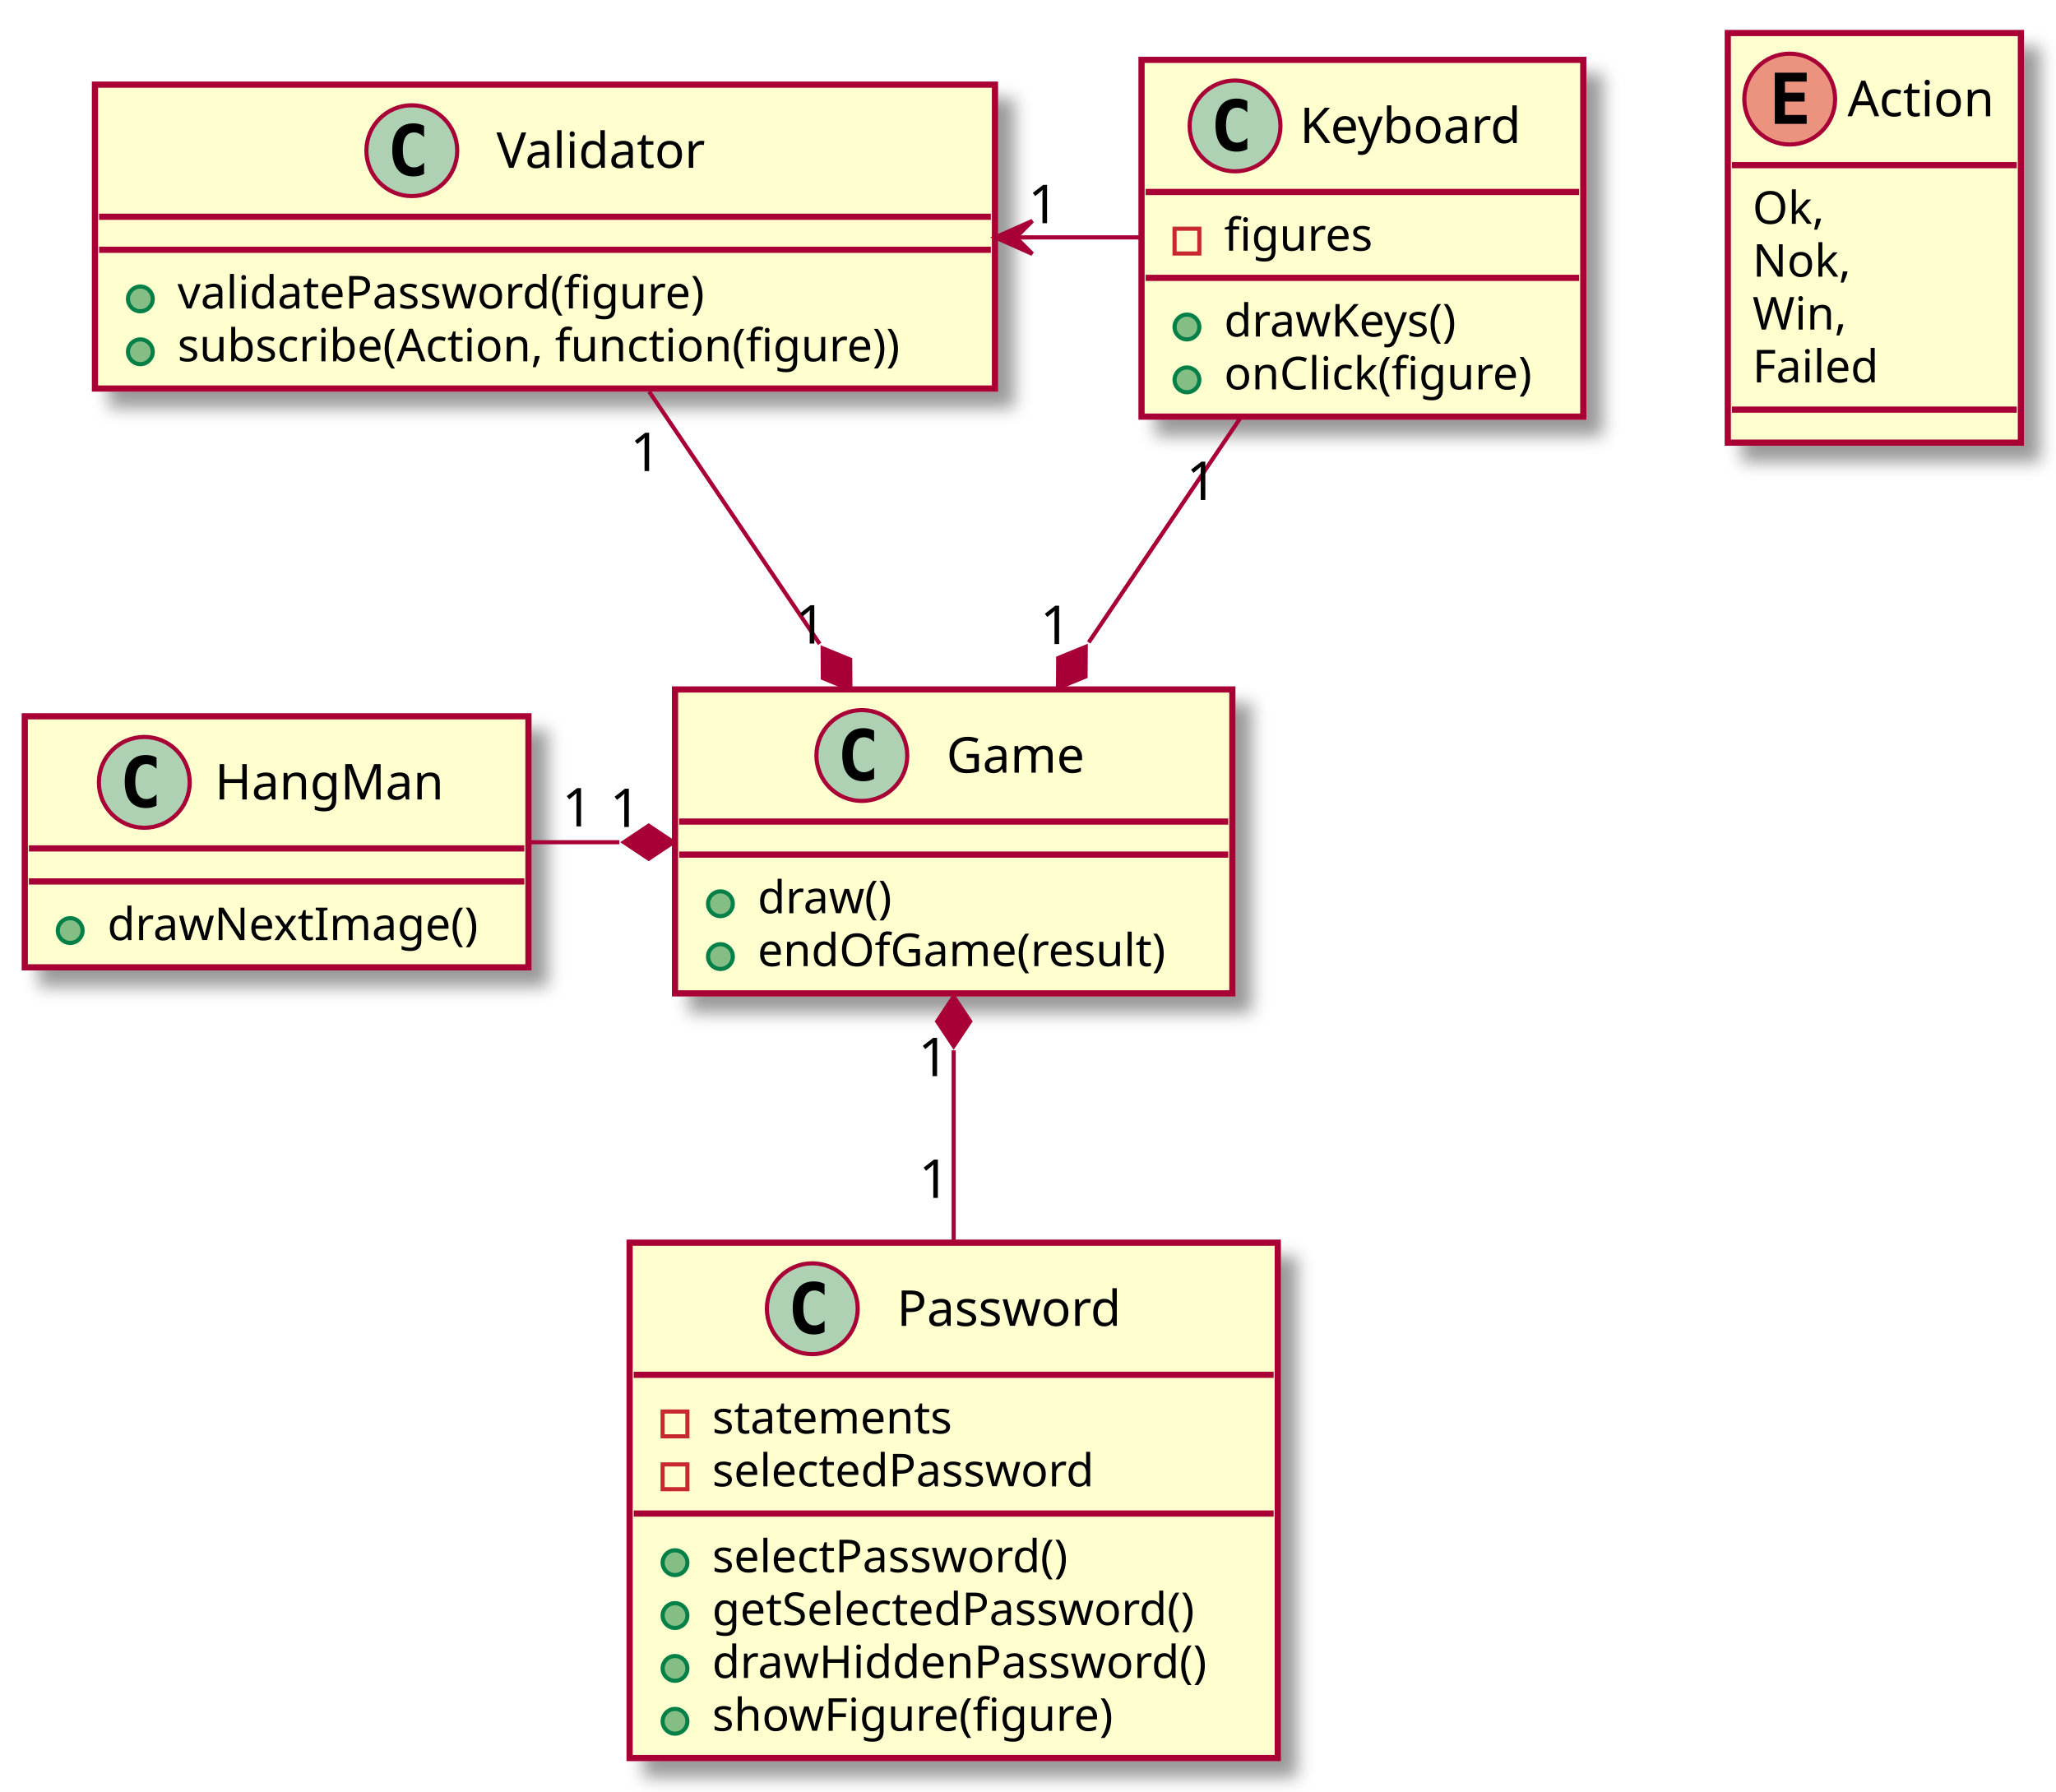
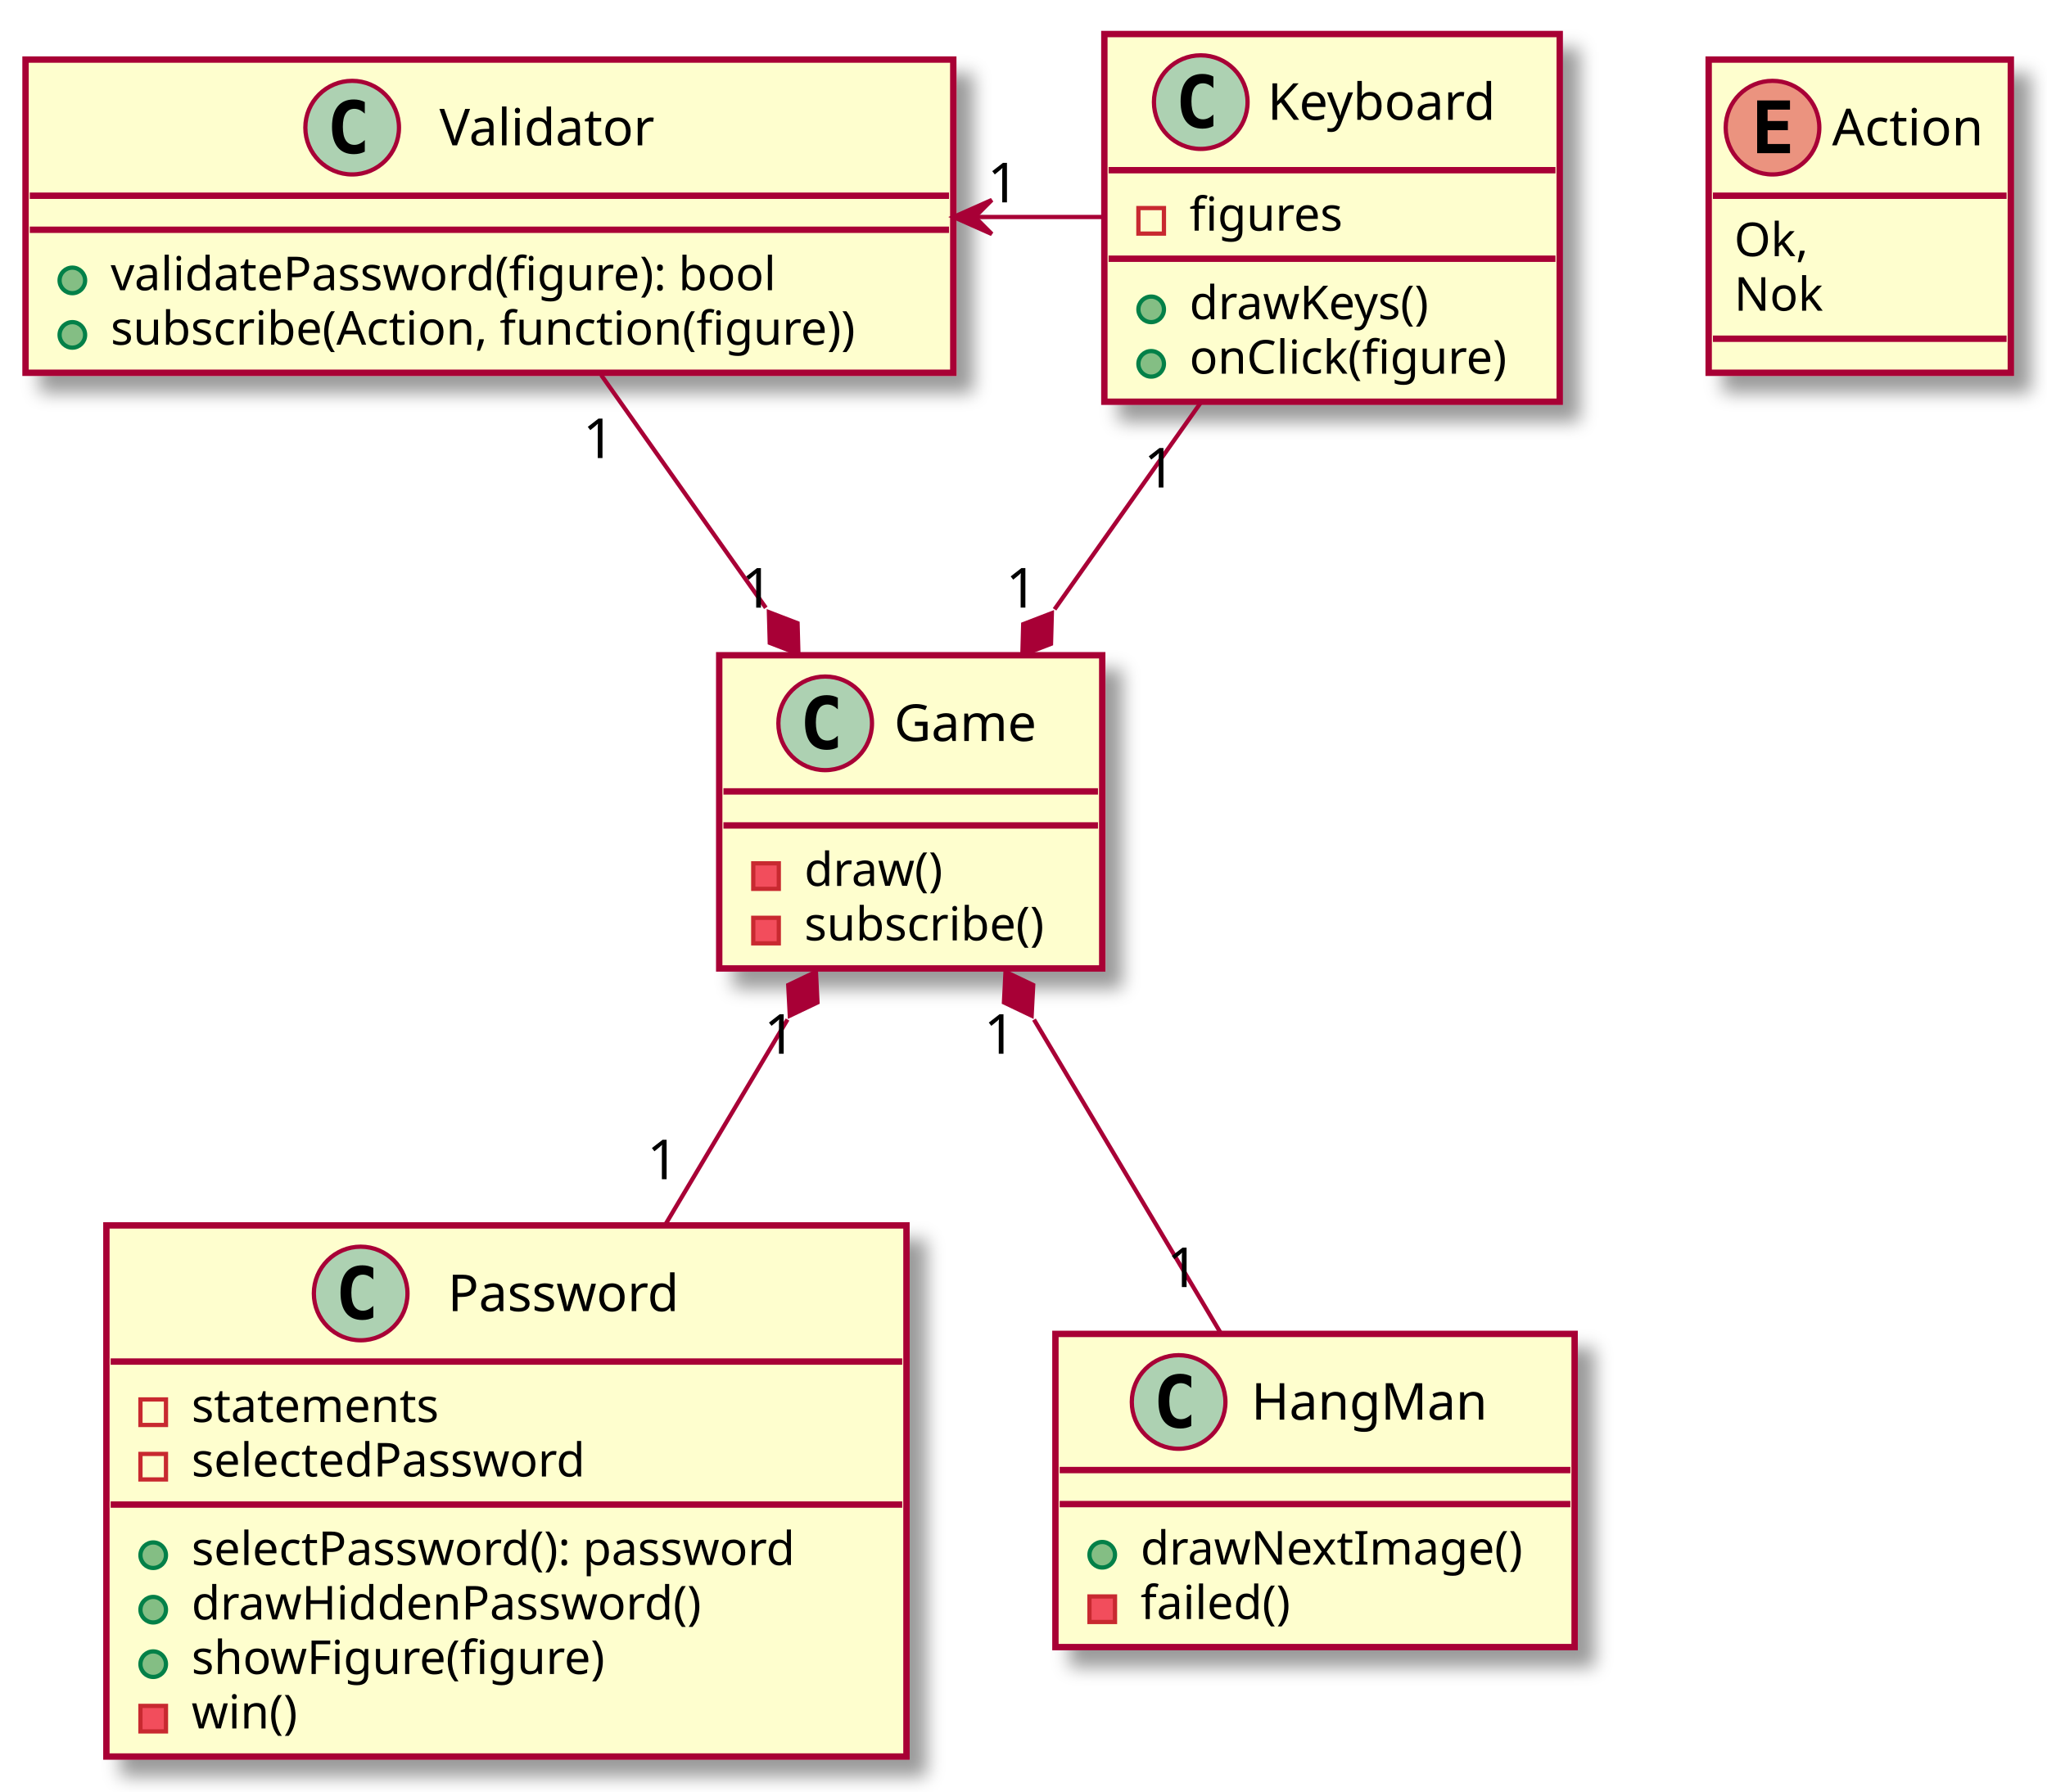
- <svg xmlns="http://www.w3.org/2000/svg" contentScriptType="application/ecmascript" contentStyleType="text/css" height="434px" preserveAspectRatio="none" style="width:498px;height:434px;" version="1.1" viewBox="0 0 498 434" width="498px" zoomAndPan="magnify">
+ <svg xmlns="http://www.w3.org/2000/svg" contentScriptType="application/ecmascript" contentStyleType="text/css" height="421px" preserveAspectRatio="none" style="width:481px;height:421px;" version="1.1" viewBox="0 0 481 421" width="481px" zoomAndPan="magnify">
  <defs>
-     <filter height="300%" id="fomk1p4" width="300%" x="-1" y="-1">
+     <filter height="300%" id="fbt4cyx" width="300%" x="-1" y="-1">
      <feGaussianBlur result="blurOut" stdDeviation="2.0" />
      <feColorMatrix in="blurOut" result="blurOut2" type="matrix" values="0 0 0 0 0 0 0 0 0 0 0 0 0 0 0 0 0 0 .4 0" />
      <feOffset dx="4.0" dy="4.0" in="blurOut2" result="blurOut3" />
      <feBlend in="SourceGraphic" in2="blurOut3" mode="normal" />
    </filter>
  </defs>
  <g>
-     <rect fill="#FEFECE" filter="url(#fomk1p4)" height="86.414" style="stroke: #A80036; stroke-width: 1.5;" width="107" x="276.5" y="14.5" />
-     <ellipse cx="299.15" cy="30.5" fill="#ADD1B2" rx="11" ry="11" style="stroke: #A80036; stroke-width: 1.0;" />
-     <path d="M302.119,36.141 Q301.541,36.438 300.9,36.586 Q300.259,36.734 299.556,36.734 Q297.056,36.734 295.736,35.086 Q294.416,33.438 294.416,30.312 Q294.416,27.188 295.736,25.531 Q297.056,23.875 299.556,23.875 Q300.259,23.875 300.908,24.031 Q301.556,24.188 302.119,24.484 L302.119,27.203 Q301.494,26.625 300.9,26.352 Q300.306,26.078 299.681,26.078 Q298.337,26.078 297.65,27.148 Q296.962,28.219 296.962,30.312 Q296.962,32.406 297.65,33.477 Q298.337,34.547 299.681,34.547 Q300.306,34.547 300.9,34.273 Q301.494,34 302.119,33.422 L302.119,36.141 Z " />
-     <text fill="#000000" font-family="sans-serif" font-size="12" lengthAdjust="spacingAndGlyphs" textLength="58" x="314.85" y="34.654">Keyboard</text>
-     <line style="stroke: #A80036; stroke-width: 1.5;" x1="277.5" x2="382.5" y1="46.5" y2="46.5" />
-     <rect fill="none" height="6" style="stroke: #C82930; stroke-width: 1.0;" width="6" x="284.5" y="55.402" />
-     <text fill="#000000" font-family="sans-serif" font-size="11" lengthAdjust="spacingAndGlyphs" textLength="40" x="296.5" y="60.71">figures</text>
-     <line style="stroke: #A80036; stroke-width: 1.5;" x1="277.5" x2="382.5" y1="67.305" y2="67.305" />
-     <ellipse cx="287.5" cy="79.207" fill="#84BE84" rx="3" ry="3" style="stroke: #038048; stroke-width: 1.0;" />
-     <text fill="#000000" font-family="sans-serif" font-size="11" lengthAdjust="spacingAndGlyphs" textLength="63" x="296.5" y="81.515">drawKeys()</text>
-     <ellipse cx="287.5" cy="92.012" fill="#84BE84" rx="3" ry="3" style="stroke: #038048; stroke-width: 1.0;" />
-     <text fill="#000000" font-family="sans-serif" font-size="11" lengthAdjust="spacingAndGlyphs" textLength="81" x="296.5" y="94.32">onClick(figure)</text>
-     <rect fill="#FEFECE" filter="url(#fomk1p4)" height="124.828" style="stroke: #A80036; stroke-width: 1.5;" width="157" x="152.5" y="301" />
-     <ellipse cx="196.75" cy="317" fill="#ADD1B2" rx="11" ry="11" style="stroke: #A80036; stroke-width: 1.0;" />
-     <path d="M199.719,322.641 Q199.141,322.938 198.5,323.086 Q197.859,323.234 197.156,323.234 Q194.656,323.234 193.336,321.586 Q192.016,319.938 192.016,316.812 Q192.016,313.688 193.336,312.031 Q194.656,310.375 197.156,310.375 Q197.859,310.375 198.508,310.531 Q199.156,310.688 199.719,310.984 L199.719,313.703 Q199.094,313.125 198.5,312.852 Q197.906,312.578 197.281,312.578 Q195.938,312.578 195.25,313.648 Q194.562,314.719 194.562,316.812 Q194.562,318.906 195.25,319.977 Q195.938,321.047 197.281,321.047 Q197.906,321.047 198.5,320.773 Q199.094,320.5 199.719,319.922 L199.719,322.641 Z " />
-     <text fill="#000000" font-family="sans-serif" font-size="12" lengthAdjust="spacingAndGlyphs" textLength="60" x="217.25" y="321.154">Password</text>
-     <line style="stroke: #A80036; stroke-width: 1.5;" x1="153.5" x2="308.5" y1="333" y2="333" />
-     <rect fill="none" height="6" style="stroke: #C82930; stroke-width: 1.0;" width="6" x="160.5" y="341.902" />
-     <text fill="#000000" font-family="sans-serif" font-size="11" lengthAdjust="spacingAndGlyphs" textLength="65" x="172.5" y="347.21">statements</text>
-     <rect fill="none" height="6" style="stroke: #C82930; stroke-width: 1.0;" width="6" x="160.5" y="354.707" />
-     <text fill="#000000" font-family="sans-serif" font-size="11" lengthAdjust="spacingAndGlyphs" textLength="104" x="172.5" y="360.015">selectedPassword</text>
-     <line style="stroke: #A80036; stroke-width: 1.5;" x1="153.5" x2="308.5" y1="366.609" y2="366.609" />
-     <ellipse cx="163.5" cy="378.512" fill="#84BE84" rx="3" ry="3" style="stroke: #038048; stroke-width: 1.0;" />
-     <text fill="#000000" font-family="sans-serif" font-size="11" lengthAdjust="spacingAndGlyphs" textLength="98" x="172.5" y="380.82">selectPassword()</text>
-     <ellipse cx="163.5" cy="391.316" fill="#84BE84" rx="3" ry="3" style="stroke: #038048; stroke-width: 1.0;" />
-     <text fill="#000000" font-family="sans-serif" font-size="11" lengthAdjust="spacingAndGlyphs" textLength="131" x="172.5" y="393.625">getSelectedPassword()</text>
-     <ellipse cx="163.5" cy="404.121" fill="#84BE84" rx="3" ry="3" style="stroke: #038048; stroke-width: 1.0;" />
-     <text fill="#000000" font-family="sans-serif" font-size="11" lengthAdjust="spacingAndGlyphs" textLength="131" x="172.5" y="406.429">drawHiddenPassword()</text>
-     <ellipse cx="163.5" cy="416.926" fill="#84BE84" rx="3" ry="3" style="stroke: #038048; stroke-width: 1.0;" />
-     <text fill="#000000" font-family="sans-serif" font-size="11" lengthAdjust="spacingAndGlyphs" textLength="106" x="172.5" y="419.234">showFigure(figure)</text>
-     <rect fill="#FEFECE" filter="url(#fomk1p4)" height="60.805" style="stroke: #A80036; stroke-width: 1.5;" width="122" x="6" y="173.5" />
-     <ellipse cx="34.95" cy="189.5" fill="#ADD1B2" rx="11" ry="11" style="stroke: #A80036; stroke-width: 1.0;" />
-     <path d="M37.919,195.141 Q37.341,195.438 36.7,195.586 Q36.059,195.734 35.356,195.734 Q32.856,195.734 31.536,194.086 Q30.216,192.438 30.216,189.312 Q30.216,186.188 31.536,184.531 Q32.856,182.875 35.356,182.875 Q36.059,182.875 36.708,183.031 Q37.356,183.188 37.919,183.484 L37.919,186.203 Q37.294,185.625 36.7,185.352 Q36.106,185.078 35.481,185.078 Q34.138,185.078 33.45,186.148 Q32.763,187.219 32.763,189.312 Q32.763,191.406 33.45,192.477 Q34.138,193.547 35.481,193.547 Q36.106,193.547 36.7,193.273 Q37.294,193 37.919,192.422 L37.919,195.141 Z " />
-     <text fill="#000000" font-family="sans-serif" font-size="12" lengthAdjust="spacingAndGlyphs" textLength="59" x="52.05" y="193.654">HangMan</text>
-     <line style="stroke: #A80036; stroke-width: 1.5;" x1="7" x2="127" y1="205.5" y2="205.5" />
-     <line style="stroke: #A80036; stroke-width: 1.5;" x1="7" x2="127" y1="213.5" y2="213.5" />
-     <ellipse cx="17" cy="225.402" fill="#84BE84" rx="3" ry="3" style="stroke: #038048; stroke-width: 1.0;" />
-     <text fill="#000000" font-family="sans-serif" font-size="11" lengthAdjust="spacingAndGlyphs" textLength="96" x="26" y="227.71">drawNextImage()</text>
-     <rect fill="#FEFECE" filter="url(#fomk1p4)" height="73.609" style="stroke: #A80036; stroke-width: 1.5;" width="218" x="23" y="20.5" />
-     <ellipse cx="99.75" cy="36.5" fill="#ADD1B2" rx="11" ry="11" style="stroke: #A80036; stroke-width: 1.0;" />
-     <path d="M102.719,42.141 Q102.141,42.438 101.5,42.586 Q100.859,42.734 100.156,42.734 Q97.656,42.734 96.336,41.086 Q95.016,39.438 95.016,36.312 Q95.016,33.188 96.336,31.531 Q97.656,29.875 100.156,29.875 Q100.859,29.875 101.508,30.031 Q102.156,30.188 102.719,30.484 L102.719,33.203 Q102.094,32.625 101.5,32.352 Q100.906,32.078 100.281,32.078 Q98.938,32.078 98.25,33.148 Q97.562,34.219 97.562,36.312 Q97.562,38.406 98.25,39.477 Q98.938,40.547 100.281,40.547 Q100.906,40.547 101.5,40.273 Q102.094,40 102.719,39.422 L102.719,42.141 Z " />
-     <text fill="#000000" font-family="sans-serif" font-size="12" lengthAdjust="spacingAndGlyphs" textLength="56" x="120.25" y="40.654">Validator</text>
-     <line style="stroke: #A80036; stroke-width: 1.5;" x1="24" x2="240" y1="52.5" y2="52.5" />
-     <line style="stroke: #A80036; stroke-width: 1.5;" x1="24" x2="240" y1="60.5" y2="60.5" />
-     <ellipse cx="34" cy="72.402" fill="#84BE84" rx="3" ry="3" style="stroke: #038048; stroke-width: 1.0;" />
-     <text fill="#000000" font-family="sans-serif" font-size="11" lengthAdjust="spacingAndGlyphs" textLength="141" x="43" y="74.71">validatePassword(figure)</text>
-     <ellipse cx="34" cy="85.207" fill="#84BE84" rx="3" ry="3" style="stroke: #038048; stroke-width: 1.0;" />
-     <text fill="#000000" font-family="sans-serif" font-size="11" lengthAdjust="spacingAndGlyphs" textLength="192" x="43" y="87.515">subscribe(Action, function(figure))</text>
-     <rect fill="#FEFECE" filter="url(#fomk1p4)" height="73.609" style="stroke: #A80036; stroke-width: 1.5;" width="135" x="163.5" y="167" />
-     <ellipse cx="208.75" cy="183" fill="#ADD1B2" rx="11" ry="11" style="stroke: #A80036; stroke-width: 1.0;" />
-     <path d="M211.719,188.641 Q211.141,188.938 210.5,189.086 Q209.859,189.234 209.156,189.234 Q206.656,189.234 205.336,187.586 Q204.016,185.938 204.016,182.812 Q204.016,179.688 205.336,178.031 Q206.656,176.375 209.156,176.375 Q209.859,176.375 210.508,176.531 Q211.156,176.688 211.719,176.984 L211.719,179.703 Q211.094,179.125 210.5,178.852 Q209.906,178.578 209.281,178.578 Q207.938,178.578 207.25,179.648 Q206.562,180.719 206.562,182.812 Q206.562,184.906 207.25,185.977 Q207.938,187.047 209.281,187.047 Q209.906,187.047 210.5,186.773 Q211.094,186.5 211.719,185.922 L211.719,188.641 Z " />
-     <text fill="#000000" font-family="sans-serif" font-size="12" lengthAdjust="spacingAndGlyphs" textLength="36" x="229.25" y="187.154">Game</text>
-     <line style="stroke: #A80036; stroke-width: 1.5;" x1="164.5" x2="297.5" y1="199" y2="199" />
-     <line style="stroke: #A80036; stroke-width: 1.5;" x1="164.5" x2="297.5" y1="207" y2="207" />
-     <ellipse cx="174.5" cy="218.902" fill="#84BE84" rx="3" ry="3" style="stroke: #038048; stroke-width: 1.0;" />
-     <text fill="#000000" font-family="sans-serif" font-size="11" lengthAdjust="spacingAndGlyphs" textLength="36" x="183.5" y="221.21">draw()</text>
-     <ellipse cx="174.5" cy="231.707" fill="#84BE84" rx="3" ry="3" style="stroke: #038048; stroke-width: 1.0;" />
-     <text fill="#000000" font-family="sans-serif" font-size="11" lengthAdjust="spacingAndGlyphs" textLength="109" x="183.5" y="234.015">endOfGame(result)</text>
-     <rect fill="#FEFECE" filter="url(#fomk1p4)" height="99.219" style="stroke: #A80036; stroke-width: 1.5;" width="71" x="418.5" y="8" />
-     <ellipse cx="433.5" cy="24" fill="#EB937F" rx="11" ry="11" style="stroke: #A80036; stroke-width: 1.0;" />
-     <path d="M437.609,30 L429.891,30 L429.891,17.609 L437.609,17.609 L437.609,19.766 L432.344,19.766 L432.344,22.438 L437.109,22.438 L437.109,24.594 L432.344,24.594 L432.344,27.844 L437.609,27.844 L437.609,30 Z " />
-     <text fill="#000000" font-family="sans-serif" font-size="12" lengthAdjust="spacingAndGlyphs" textLength="39" x="447.5" y="28.154">Action</text>
-     <line style="stroke: #A80036; stroke-width: 1.5;" x1="419.5" x2="488.5" y1="40" y2="40" />
-     <text fill="#000000" font-family="sans-serif" font-size="11" lengthAdjust="spacingAndGlyphs" textLength="19" x="424.5" y="54.21">Ok,</text>
-     <text fill="#000000" font-family="sans-serif" font-size="11" lengthAdjust="spacingAndGlyphs" textLength="25" x="424.5" y="67.015">Nok,</text>
-     <text fill="#000000" font-family="sans-serif" font-size="11" lengthAdjust="spacingAndGlyphs" textLength="23" x="424.5" y="79.82">Win,</text>
-     <text fill="#000000" font-family="sans-serif" font-size="11" lengthAdjust="spacingAndGlyphs" textLength="33" x="424.5" y="92.624">Failed</text>
-     <line style="stroke: #A80036; stroke-width: 1.5;" x1="419.5" x2="488.5" y1="99.219" y2="99.219" />
-     <path d="M300.832,100.662 C289.174,117.915 275.694,137.862 263.705,155.603 " fill="none" style="stroke: #A80036; stroke-width: 1.0;" />
-     <polygon fill="#A80036" points="256.27,166.605,262.944,163.874,262.989,156.663,256.315,159.394,256.27,166.605" style="stroke: #A80036; stroke-width: 1.0;" />
-     <text fill="#000000" font-family="sans-serif" font-size="13" lengthAdjust="spacingAndGlyphs" textLength="8" x="287.339" y="121.097">1</text>
-     <text fill="#000000" font-family="sans-serif" font-size="13" lengthAdjust="spacingAndGlyphs" textLength="8" x="251.926" y="156.001">1</text>
-     <path d="M128.18,204 C135.459,204 142.739,204 150.019,204 " fill="none" style="stroke: #A80036; stroke-width: 1.0;" />
-     <polygon fill="#A80036" points="163.123,204,157.123,200,151.123,204,157.123,208,163.123,204" style="stroke: #A80036; stroke-width: 1.0;" />
-     <text fill="#000000" font-family="sans-serif" font-size="13" lengthAdjust="spacingAndGlyphs" textLength="8" x="136.124" y="200.173">1</text>
-     <text fill="#000000" font-family="sans-serif" font-size="13" lengthAdjust="spacingAndGlyphs" textLength="8" x="147.71" y="200.32">1</text>
-     <path d="M231,254.401 C231,269.112 231,285.372 231,300.748 " fill="none" style="stroke: #A80036; stroke-width: 1.0;" />
-     <polygon fill="#A80036" points="231,241.396,227,247.396,231,253.396,235,247.396,231,241.396" style="stroke: #A80036; stroke-width: 1.0;" />
-     <text fill="#000000" font-family="sans-serif" font-size="13" lengthAdjust="spacingAndGlyphs" textLength="8" x="222.363" y="260.66">1</text>
-     <text fill="#000000" font-family="sans-serif" font-size="13" lengthAdjust="spacingAndGlyphs" textLength="8" x="222.562" y="290.147">1</text>
-     <path d="M198.542,155.968 C185.12,136.107 169.795,113.43 157.238,94.847 " fill="none" style="stroke: #A80036; stroke-width: 1.0;" />
-     <polygon fill="#A80036" points="205.98,166.975,205.934,159.764,199.261,157.032,199.306,164.243,205.98,166.975" style="stroke: #A80036; stroke-width: 1.0;" />
-     <text fill="#000000" font-family="sans-serif" font-size="13" lengthAdjust="spacingAndGlyphs" textLength="8" x="192.629" y="155.881">1</text>
-     <text fill="#000000" font-family="sans-serif" font-size="13" lengthAdjust="spacingAndGlyphs" textLength="8" x="152.623" y="114.103">1</text>
-     <path d="M246.315,57.5 C256.375,57.5 266.434,57.5 276.494,57.5 " fill="none" style="stroke: #A80036; stroke-width: 1.0;" />
-     <polygon fill="#A80036" points="241.055,57.5,250.055,61.5,246.055,57.5,250.055,53.5,241.055,57.5" style="stroke: #A80036; stroke-width: 1.0;" />
-     <text fill="#000000" font-family="sans-serif" font-size="13" lengthAdjust="spacingAndGlyphs" textLength="8" x="249.004" y="54.058">1</text>
+     <rect fill="#FEFECE" filter="url(#fbt4cyx)" height="86.414" style="stroke: #A80036; stroke-width: 1.5;" width="107" x="259.5" y="8" />
+     <ellipse cx="282.15" cy="24" fill="#ADD1B2" rx="11" ry="11" style="stroke: #A80036; stroke-width: 1.0;" />
+     <path d="M285.119,29.641 Q284.541,29.938 283.9,30.086 Q283.259,30.234 282.556,30.234 Q280.056,30.234 278.736,28.586 Q277.416,26.938 277.416,23.812 Q277.416,20.688 278.736,19.031 Q280.056,17.375 282.556,17.375 Q283.259,17.375 283.908,17.531 Q284.556,17.688 285.119,17.984 L285.119,20.703 Q284.494,20.125 283.9,19.852 Q283.306,19.578 282.681,19.578 Q281.337,19.578 280.65,20.648 Q279.962,21.719 279.962,23.812 Q279.962,25.906 280.65,26.977 Q281.337,28.047 282.681,28.047 Q283.306,28.047 283.9,27.773 Q284.494,27.5 285.119,26.922 L285.119,29.641 Z " />
+     <text fill="#000000" font-family="sans-serif" font-size="12" lengthAdjust="spacingAndGlyphs" textLength="58" x="297.85" y="28.154">Keyboard</text>
+     <line style="stroke: #A80036; stroke-width: 1.5;" x1="260.5" x2="365.5" y1="40" y2="40" />
+     <rect fill="none" height="6" style="stroke: #C82930; stroke-width: 1.0;" width="6" x="267.5" y="48.902" />
+     <text fill="#000000" font-family="sans-serif" font-size="11" lengthAdjust="spacingAndGlyphs" textLength="40" x="279.5" y="54.21">figures</text>
+     <line style="stroke: #A80036; stroke-width: 1.5;" x1="260.5" x2="365.5" y1="60.805" y2="60.805" />
+     <ellipse cx="270.5" cy="72.707" fill="#84BE84" rx="3" ry="3" style="stroke: #038048; stroke-width: 1.0;" />
+     <text fill="#000000" font-family="sans-serif" font-size="11" lengthAdjust="spacingAndGlyphs" textLength="63" x="279.5" y="75.015">drawKeys()</text>
+     <ellipse cx="270.5" cy="85.512" fill="#84BE84" rx="3" ry="3" style="stroke: #038048; stroke-width: 1.0;" />
+     <text fill="#000000" font-family="sans-serif" font-size="11" lengthAdjust="spacingAndGlyphs" textLength="81" x="279.5" y="87.82">onClick(figure)</text>
+     <rect fill="#FEFECE" filter="url(#fbt4cyx)" height="124.828" style="stroke: #A80036; stroke-width: 1.5;" width="188" x="25" y="288" />
+     <ellipse cx="84.75" cy="304" fill="#ADD1B2" rx="11" ry="11" style="stroke: #A80036; stroke-width: 1.0;" />
+     <path d="M87.719,309.641 Q87.141,309.938 86.5,310.086 Q85.859,310.234 85.156,310.234 Q82.656,310.234 81.336,308.586 Q80.016,306.938 80.016,303.812 Q80.016,300.688 81.336,299.031 Q82.656,297.375 85.156,297.375 Q85.859,297.375 86.508,297.531 Q87.156,297.688 87.719,297.984 L87.719,300.703 Q87.094,300.125 86.5,299.852 Q85.906,299.578 85.281,299.578 Q83.938,299.578 83.25,300.648 Q82.562,301.719 82.562,303.812 Q82.562,305.906 83.25,306.977 Q83.938,308.047 85.281,308.047 Q85.906,308.047 86.5,307.773 Q87.094,307.5 87.719,306.922 L87.719,309.641 Z " />
+     <text fill="#000000" font-family="sans-serif" font-size="12" lengthAdjust="spacingAndGlyphs" textLength="60" x="105.25" y="308.154">Password</text>
+     <line style="stroke: #A80036; stroke-width: 1.5;" x1="26" x2="212" y1="320" y2="320" />
+     <rect fill="none" height="6" style="stroke: #C82930; stroke-width: 1.0;" width="6" x="33" y="328.902" />
+     <text fill="#000000" font-family="sans-serif" font-size="11" lengthAdjust="spacingAndGlyphs" textLength="65" x="45" y="334.21">statements</text>
+     <rect fill="none" height="6" style="stroke: #C82930; stroke-width: 1.0;" width="6" x="33" y="341.707" />
+     <text fill="#000000" font-family="sans-serif" font-size="11" lengthAdjust="spacingAndGlyphs" textLength="104" x="45" y="347.015">selectedPassword</text>
+     <line style="stroke: #A80036; stroke-width: 1.5;" x1="26" x2="212" y1="353.609" y2="353.609" />
+     <ellipse cx="36" cy="365.512" fill="#84BE84" rx="3" ry="3" style="stroke: #038048; stroke-width: 1.0;" />
+     <text fill="#000000" font-family="sans-serif" font-size="11" lengthAdjust="spacingAndGlyphs" textLength="162" x="45" y="367.82">selectPassword(): password</text>
+     <ellipse cx="36" cy="378.316" fill="#84BE84" rx="3" ry="3" style="stroke: #038048; stroke-width: 1.0;" />
+     <text fill="#000000" font-family="sans-serif" font-size="11" lengthAdjust="spacingAndGlyphs" textLength="131" x="45" y="380.625">drawHiddenPassword()</text>
+     <ellipse cx="36" cy="391.121" fill="#84BE84" rx="3" ry="3" style="stroke: #038048; stroke-width: 1.0;" />
+     <text fill="#000000" font-family="sans-serif" font-size="11" lengthAdjust="spacingAndGlyphs" textLength="106" x="45" y="393.429">showFigure(figure)</text>
+     <rect fill="#F24D5C" height="6" style="stroke: #C82930; stroke-width: 1.0;" width="6" x="33" y="400.926" />
+     <text fill="#000000" font-family="sans-serif" font-size="11" lengthAdjust="spacingAndGlyphs" textLength="27" x="45" y="406.234">win()</text>
+     <rect fill="#FEFECE" filter="url(#fbt4cyx)" height="73.609" style="stroke: #A80036; stroke-width: 1.5;" width="122" x="248" y="313.5" />
+     <ellipse cx="276.95" cy="329.5" fill="#ADD1B2" rx="11" ry="11" style="stroke: #A80036; stroke-width: 1.0;" />
+     <path d="M279.919,335.141 Q279.341,335.438 278.7,335.586 Q278.059,335.734 277.356,335.734 Q274.856,335.734 273.536,334.086 Q272.216,332.438 272.216,329.312 Q272.216,326.188 273.536,324.531 Q274.856,322.875 277.356,322.875 Q278.059,322.875 278.708,323.031 Q279.356,323.188 279.919,323.484 L279.919,326.203 Q279.294,325.625 278.7,325.352 Q278.106,325.078 277.481,325.078 Q276.137,325.078 275.45,326.148 Q274.762,327.219 274.762,329.312 Q274.762,331.406 275.45,332.477 Q276.137,333.547 277.481,333.547 Q278.106,333.547 278.7,333.273 Q279.294,333 279.919,332.422 L279.919,335.141 Z " />
+     <text fill="#000000" font-family="sans-serif" font-size="12" lengthAdjust="spacingAndGlyphs" textLength="59" x="294.05" y="333.654">HangMan</text>
+     <line style="stroke: #A80036; stroke-width: 1.5;" x1="249" x2="369" y1="345.5" y2="345.5" />
+     <line style="stroke: #A80036; stroke-width: 1.5;" x1="249" x2="369" y1="353.5" y2="353.5" />
+     <ellipse cx="259" cy="365.402" fill="#84BE84" rx="3" ry="3" style="stroke: #038048; stroke-width: 1.0;" />
+     <text fill="#000000" font-family="sans-serif" font-size="11" lengthAdjust="spacingAndGlyphs" textLength="96" x="268" y="367.71">drawNextImage()</text>
+     <rect fill="#F24D5C" height="6" style="stroke: #C82930; stroke-width: 1.0;" width="6" x="256" y="375.207" />
+     <text fill="#000000" font-family="sans-serif" font-size="11" lengthAdjust="spacingAndGlyphs" textLength="39" x="268" y="380.515">failed()</text>
+     <rect fill="#FEFECE" filter="url(#fbt4cyx)" height="73.609" style="stroke: #A80036; stroke-width: 1.5;" width="218" x="6" y="14" />
+     <ellipse cx="82.75" cy="30" fill="#ADD1B2" rx="11" ry="11" style="stroke: #A80036; stroke-width: 1.0;" />
+     <path d="M85.719,35.641 Q85.141,35.938 84.5,36.086 Q83.859,36.234 83.156,36.234 Q80.656,36.234 79.336,34.586 Q78.016,32.938 78.016,29.812 Q78.016,26.688 79.336,25.031 Q80.656,23.375 83.156,23.375 Q83.859,23.375 84.508,23.531 Q85.156,23.688 85.719,23.984 L85.719,26.703 Q85.094,26.125 84.5,25.852 Q83.906,25.578 83.281,25.578 Q81.938,25.578 81.25,26.648 Q80.562,27.719 80.562,29.812 Q80.562,31.906 81.25,32.977 Q81.938,34.047 83.281,34.047 Q83.906,34.047 84.5,33.773 Q85.094,33.5 85.719,32.922 L85.719,35.641 Z " />
+     <text fill="#000000" font-family="sans-serif" font-size="12" lengthAdjust="spacingAndGlyphs" textLength="56" x="103.25" y="34.154">Validator</text>
+     <line style="stroke: #A80036; stroke-width: 1.5;" x1="7" x2="223" y1="46" y2="46" />
+     <line style="stroke: #A80036; stroke-width: 1.5;" x1="7" x2="223" y1="54" y2="54" />
+     <ellipse cx="17" cy="65.902" fill="#84BE84" rx="3" ry="3" style="stroke: #038048; stroke-width: 1.0;" />
+     <text fill="#000000" font-family="sans-serif" font-size="11" lengthAdjust="spacingAndGlyphs" textLength="173" x="26" y="68.21">validatePassword(figure): bool</text>
+     <ellipse cx="17" cy="78.707" fill="#84BE84" rx="3" ry="3" style="stroke: #038048; stroke-width: 1.0;" />
+     <text fill="#000000" font-family="sans-serif" font-size="11" lengthAdjust="spacingAndGlyphs" textLength="192" x="26" y="81.015">subscribe(Action, function(figure))</text>
+     <rect fill="#FEFECE" filter="url(#fbt4cyx)" height="73.609" style="stroke: #A80036; stroke-width: 1.5;" width="90" x="169" y="154" />
+     <ellipse cx="193.9" cy="170" fill="#ADD1B2" rx="11" ry="11" style="stroke: #A80036; stroke-width: 1.0;" />
+     <path d="M196.869,175.641 Q196.291,175.938 195.65,176.086 Q195.009,176.234 194.306,176.234 Q191.806,176.234 190.486,174.586 Q189.166,172.938 189.166,169.812 Q189.166,166.688 190.486,165.031 Q191.806,163.375 194.306,163.375 Q195.009,163.375 195.658,163.531 Q196.306,163.688 196.869,163.984 L196.869,166.703 Q196.244,166.125 195.65,165.852 Q195.056,165.578 194.431,165.578 Q193.088,165.578 192.4,166.648 Q191.713,167.719 191.713,169.812 Q191.713,171.906 192.4,172.977 Q193.088,174.047 194.431,174.047 Q195.056,174.047 195.65,173.773 Q196.244,173.5 196.869,172.922 L196.869,175.641 Z " />
+     <text fill="#000000" font-family="sans-serif" font-size="12" lengthAdjust="spacingAndGlyphs" textLength="36" x="210.1" y="174.154">Game</text>
+     <line style="stroke: #A80036; stroke-width: 1.5;" x1="170" x2="258" y1="186" y2="186" />
+     <line style="stroke: #A80036; stroke-width: 1.5;" x1="170" x2="258" y1="194" y2="194" />
+     <rect fill="#F24D5C" height="6" style="stroke: #C82930; stroke-width: 1.0;" width="6" x="177" y="202.902" />
+     <text fill="#000000" font-family="sans-serif" font-size="11" lengthAdjust="spacingAndGlyphs" textLength="36" x="189" y="208.21">draw()</text>
+     <rect fill="#F24D5C" height="6" style="stroke: #C82930; stroke-width: 1.0;" width="6" x="177" y="215.707" />
+     <text fill="#000000" font-family="sans-serif" font-size="11" lengthAdjust="spacingAndGlyphs" textLength="64" x="189" y="221.015">subscribe()</text>
+     <rect fill="#FEFECE" filter="url(#fbt4cyx)" height="73.609" style="stroke: #A80036; stroke-width: 1.5;" width="71" x="401.5" y="14" />
+     <ellipse cx="416.5" cy="30" fill="#EB937F" rx="11" ry="11" style="stroke: #A80036; stroke-width: 1.0;" />
+     <path d="M420.609,36 L412.891,36 L412.891,23.609 L420.609,23.609 L420.609,25.766 L415.344,25.766 L415.344,28.438 L420.109,28.438 L420.109,30.594 L415.344,30.594 L415.344,33.844 L420.609,33.844 L420.609,36 Z " />
+     <text fill="#000000" font-family="sans-serif" font-size="12" lengthAdjust="spacingAndGlyphs" textLength="39" x="430.5" y="34.154">Action</text>
+     <line style="stroke: #A80036; stroke-width: 1.5;" x1="402.5" x2="471.5" y1="46" y2="46" />
+     <text fill="#000000" font-family="sans-serif" font-size="11" lengthAdjust="spacingAndGlyphs" textLength="19" x="407.5" y="60.21">Ok,</text>
+     <text fill="#000000" font-family="sans-serif" font-size="11" lengthAdjust="spacingAndGlyphs" textLength="21" x="407.5" y="73.015">Nok</text>
+     <line style="stroke: #A80036; stroke-width: 1.5;" x1="402.5" x2="471.5" y1="79.609" y2="79.609" />
+     <path d="M282.489,94.147 C271.503,109.683 259.045,127.299 247.795,143.208 " fill="none" style="stroke: #A80036; stroke-width: 1.0;" />
+     <polygon fill="#A80036" points="240.233,153.903,246.963,151.314,247.161,144.105,240.431,146.695,240.233,153.903" style="stroke: #A80036; stroke-width: 1.0;" />
+     <text fill="#000000" font-family="sans-serif" font-size="13" lengthAdjust="spacingAndGlyphs" textLength="8" x="268.773" y="114.579">1</text>
+     <text fill="#000000" font-family="sans-serif" font-size="13" lengthAdjust="spacingAndGlyphs" textLength="8" x="236.332" y="142.796">1</text>
+     <path d="M242.968,239.635 C257.084,263.336 273.79,291.384 286.866,313.339 " fill="none" style="stroke: #A80036; stroke-width: 1.0;" />
+     <polygon fill="#A80036" points="236.273,228.396,235.907,235.597,242.414,238.706,242.78,231.504,236.273,228.396" style="stroke: #A80036; stroke-width: 1.0;" />
+     <text fill="#000000" font-family="sans-serif" font-size="13" lengthAdjust="spacingAndGlyphs" textLength="8" x="231.186" y="247.66">1</text>
+     <text fill="#000000" font-family="sans-serif" font-size="13" lengthAdjust="spacingAndGlyphs" textLength="8" x="274.211" y="302.497">1</text>
+     <path d="M185.049,239.607 C176.01,254.783 165.908,271.744 156.376,287.748 " fill="none" style="stroke: #A80036; stroke-width: 1.0;" />
+     <polygon fill="#A80036" points="191.727,228.396,185.22,231.504,185.586,238.706,192.093,235.597,191.727,228.396" style="stroke: #A80036; stroke-width: 1.0;" />
+     <text fill="#000000" font-family="sans-serif" font-size="13" lengthAdjust="spacingAndGlyphs" textLength="8" x="179.539" y="247.66">1</text>
+     <text fill="#000000" font-family="sans-serif" font-size="13" lengthAdjust="spacingAndGlyphs" textLength="8" x="152.027" y="277.147">1</text>
+     <path d="M179.951,142.85 C167.29,124.945 153.13,104.921 141.27,88.15 " fill="none" style="stroke: #A80036; stroke-width: 1.0;" />
+     <polygon fill="#A80036" points="187.607,153.677,187.409,146.468,180.679,143.879,180.877,151.087,187.607,153.677" style="stroke: #A80036; stroke-width: 1.0;" />
+     <text fill="#000000" font-family="sans-serif" font-size="13" lengthAdjust="spacingAndGlyphs" textLength="8" x="174.193" y="142.806">1</text>
+     <text fill="#000000" font-family="sans-serif" font-size="13" lengthAdjust="spacingAndGlyphs" textLength="8" x="136.959" y="107.655">1</text>
+     <path d="M229.315,51 C239.375,51 249.434,51 259.494,51 " fill="none" style="stroke: #A80036; stroke-width: 1.0;" />
+     <polygon fill="#A80036" points="224.055,51,233.055,55,229.055,51,233.055,47,224.055,51" style="stroke: #A80036; stroke-width: 1.0;" />
+     <text fill="#000000" font-family="sans-serif" font-size="13" lengthAdjust="spacingAndGlyphs" textLength="8" x="232.004" y="47.558">1</text>
  </g>
</svg>
